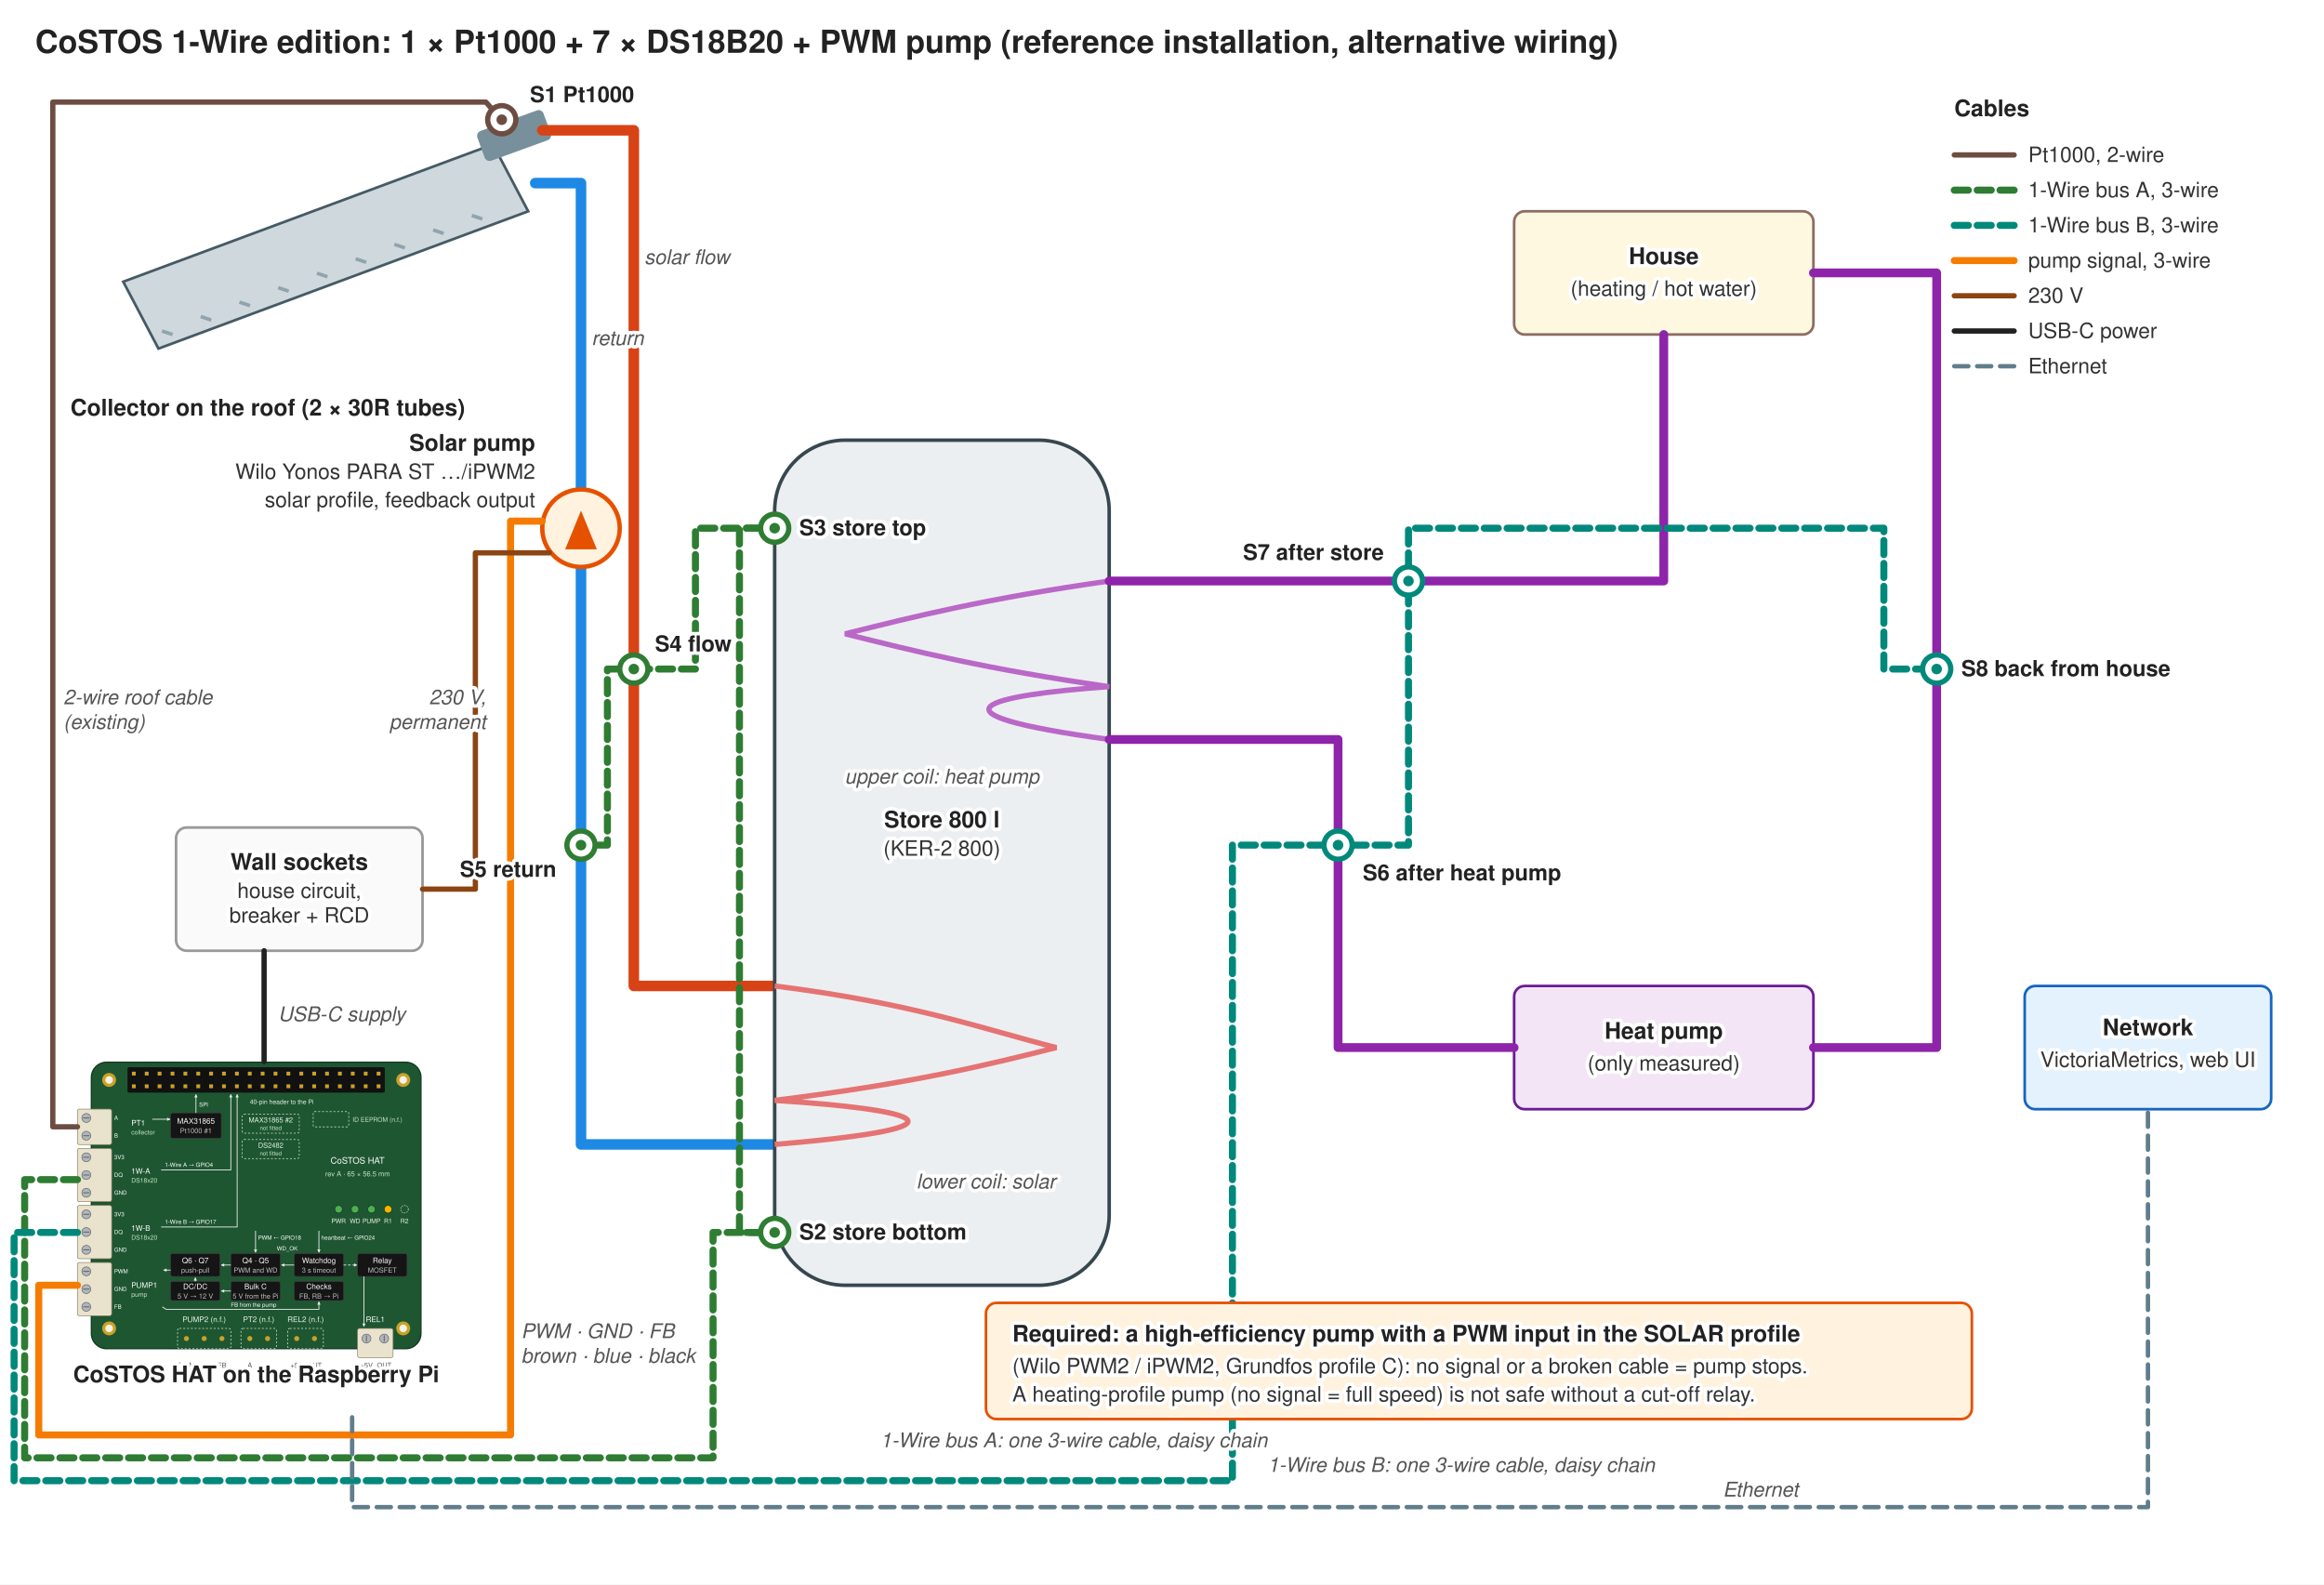
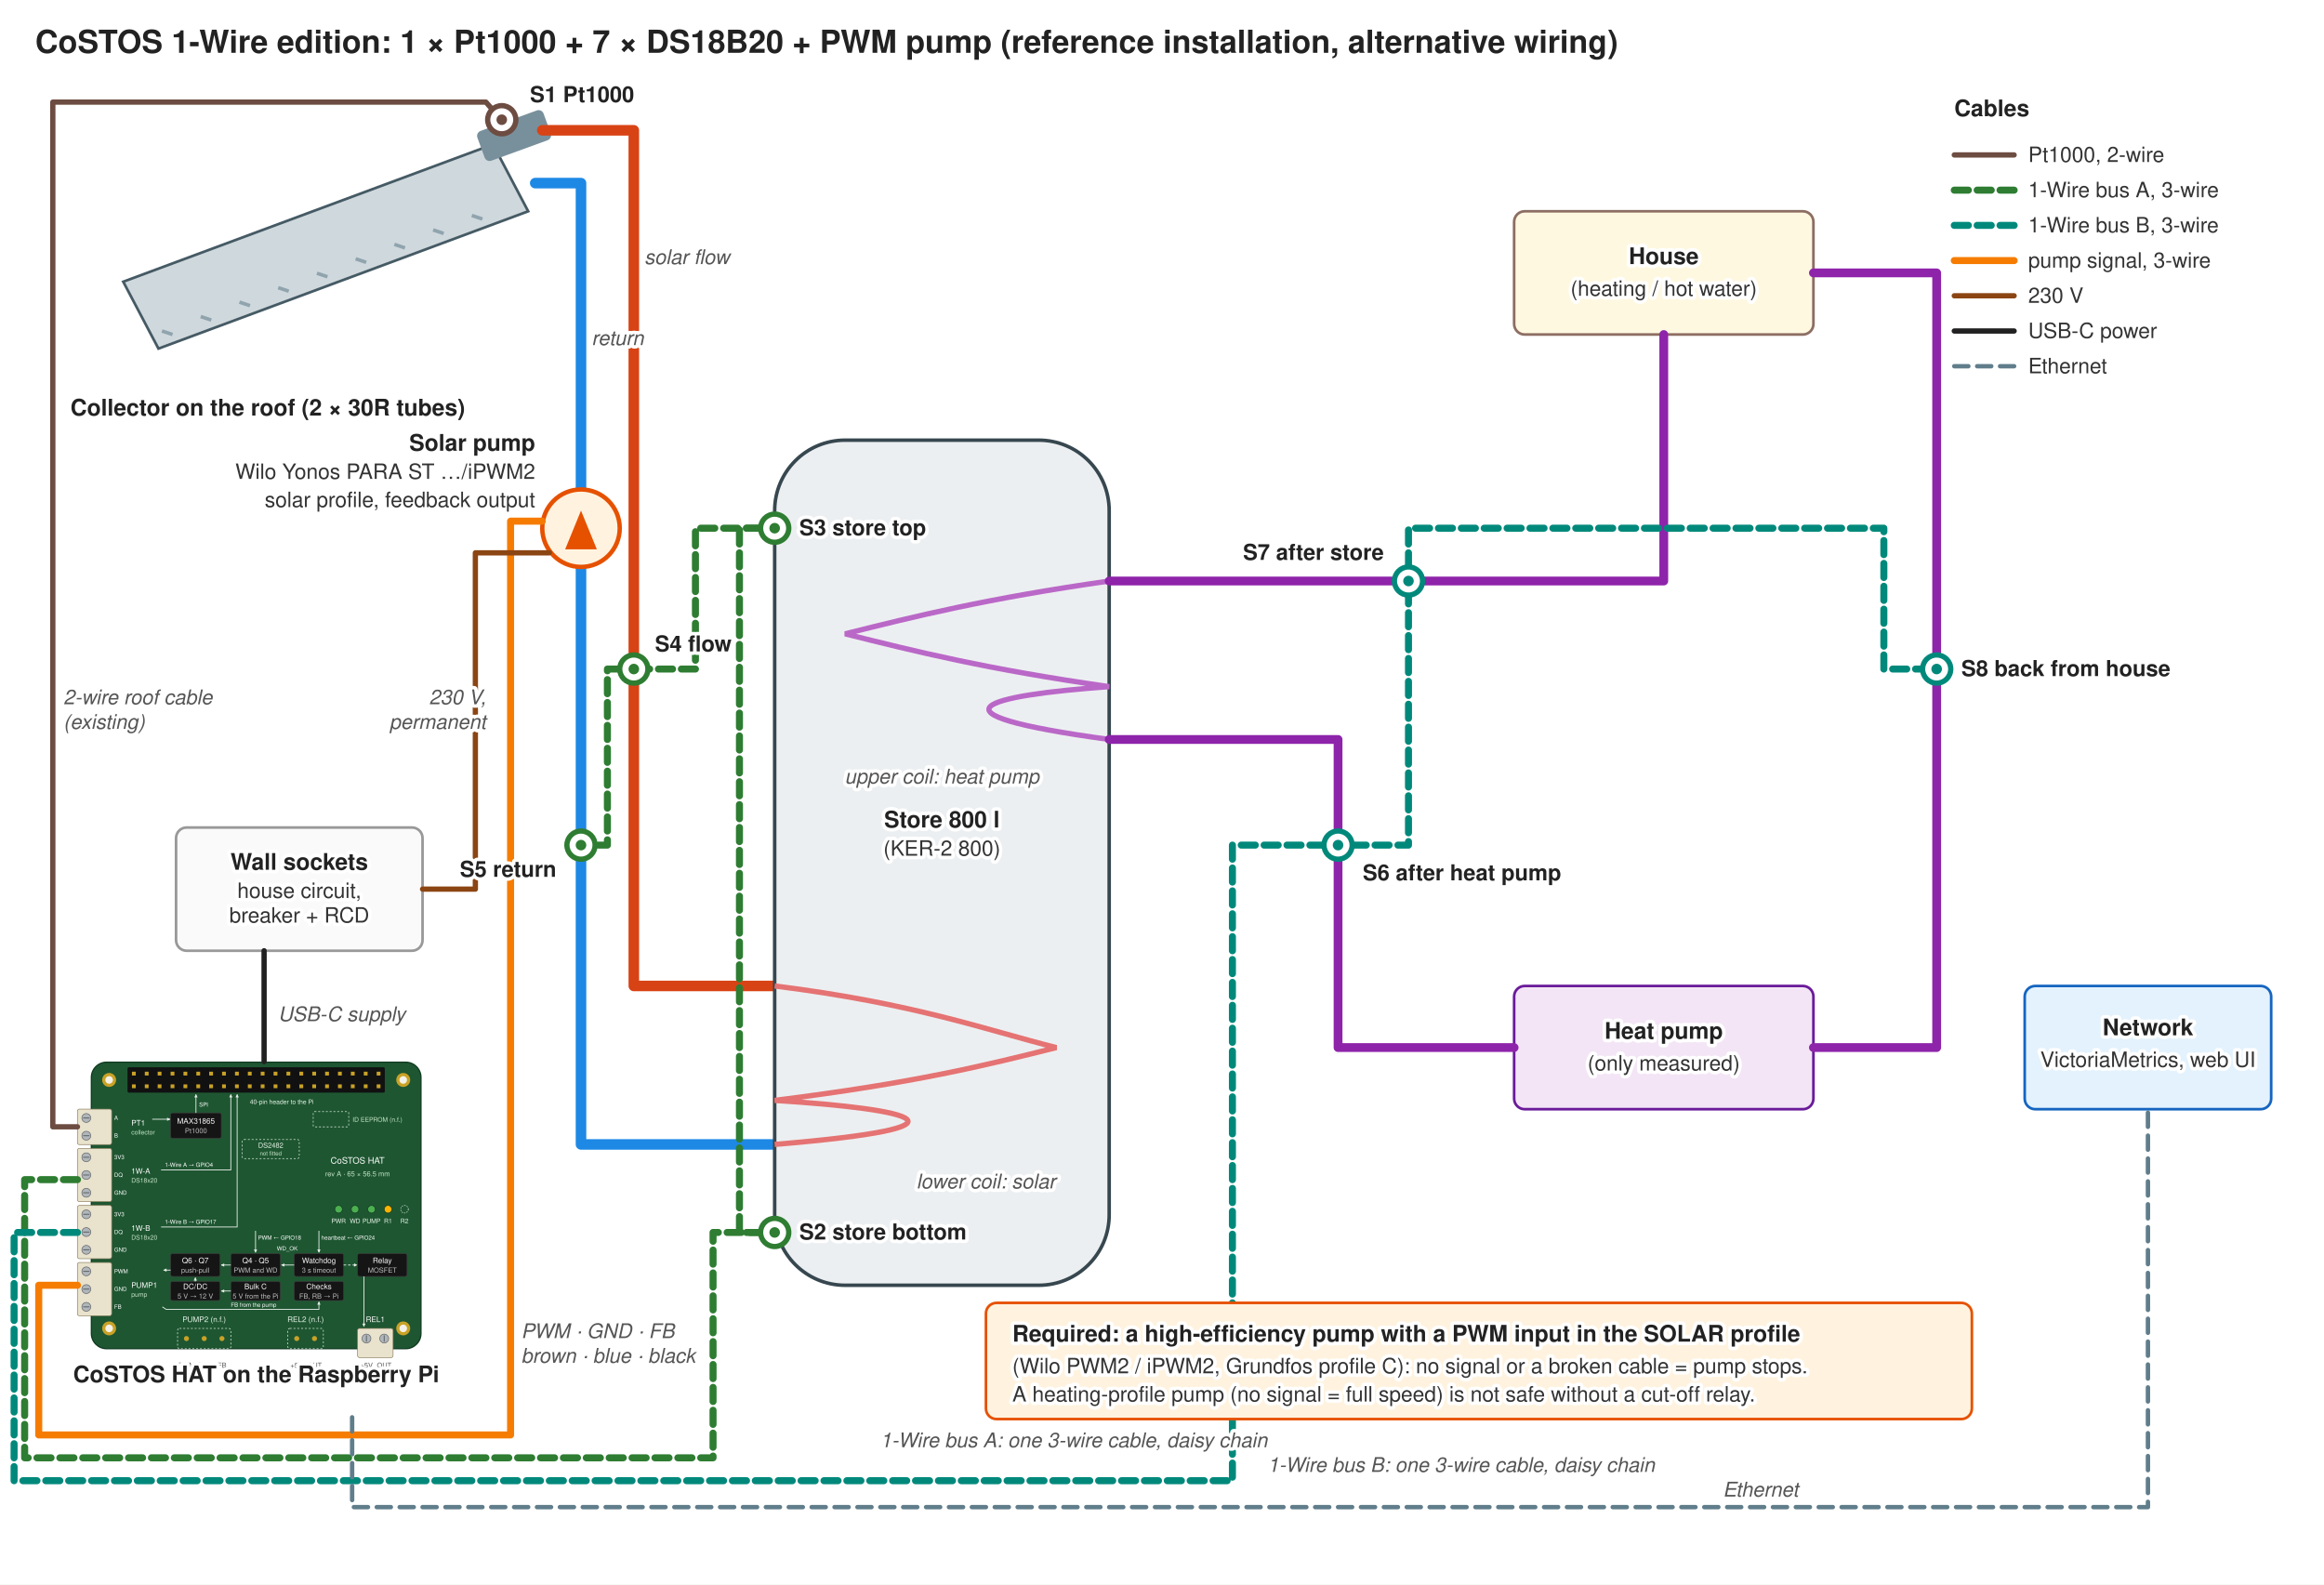
<svg xmlns="http://www.w3.org/2000/svg" width="2640" height="1800" viewBox="0 0 1320 900" font-family="Helvetica, Arial, sans-serif">
  <style>text{paint-order:stroke;stroke:#fff;stroke-width:4px;stroke-linejoin:round}.n{font-size:12px;fill:#333}.s{font-size:12.5px;font-weight:bold;fill:#222}.h{font-size:18px;font-weight:bold;fill:#222}.b{font-size:13px;font-weight:bold;fill:#222}.w{font-size:12px;fill:#fff;stroke:none}.wb{font-size:13px;font-weight:bold;fill:#fff;stroke:none}.o{font-size:11.5px;font-style:italic;fill:#555}.th,.ts{stroke:none}</style>
  <rect width="1320" height="900" fill="white" />
  <text x="20" y="30" class="h" text-anchor="start">CoSTOS 1-Wire edition: 1 × Pt1000 + 7 × DS18B20 + PWM pump (reference installation, alternative wiring)</text>
  <polygon points="70,160 280,82 300,120 90,198" fill="#cfd8dc" stroke="#455a64" stroke-width="1.5" />
  <line x1="92" y1="188.0" x2="98" y2="190.0" stroke="#90a4ae" stroke-width="2" />
  <line x1="114" y1="179.8" x2="120" y2="181.8" stroke="#90a4ae" stroke-width="2" />
  <line x1="136" y1="171.6" x2="142" y2="173.6" stroke="#90a4ae" stroke-width="2" />
  <line x1="158" y1="163.4" x2="164" y2="165.4" stroke="#90a4ae" stroke-width="2" />
  <line x1="180" y1="155.2" x2="186" y2="157.2" stroke="#90a4ae" stroke-width="2" />
  <line x1="202" y1="147.0" x2="208" y2="149.0" stroke="#90a4ae" stroke-width="2" />
  <line x1="224" y1="138.8" x2="230" y2="140.8" stroke="#90a4ae" stroke-width="2" />
  <line x1="246" y1="130.6" x2="252" y2="132.6" stroke="#90a4ae" stroke-width="2" />
  <line x1="268" y1="122.4" x2="274" y2="124.4" stroke="#90a4ae" stroke-width="2" />
  <rect x="272" y="68" width="40" height="18" rx="3" fill="#78909c" transform="rotate(-20 292 77)" />
  <text x="40" y="236" class="b" text-anchor="start">Collector on the roof (2 × 30R tubes)</text>
  <polyline points="308,74 360,74 360,560 440,560" fill="none" stroke="#d84315" stroke-width="6" stroke-linecap="round" stroke-linejoin="round" />
  <polyline points="440,650 330,650 330,104 304,104" fill="none" stroke="#1e88e5" stroke-width="6" stroke-linecap="round" stroke-linejoin="round" />
  <text x="366" y="150" class="o" text-anchor="start">solar flow</text>
  <text x="336" y="196" class="o" text-anchor="start">return</text>
  <circle cx="330" cy="300" r="22" fill="#fff3e0" stroke="#e65100" stroke-width="2.5" />
  <polygon points="321,312 339,312 330,290" fill="#e65100" />
  <text x="304" y="256" class="b" text-anchor="end">Solar pump</text>
  <text x="304" y="272" class="n" text-anchor="end">Wilo Yonos PARA ST …/iPWM2</text>
  <text x="304" y="288" class="n" text-anchor="end">solar profile, feedback output</text>
  <rect x="440" y="250" width="190" height="480" rx="40" fill="#eceff1" stroke="#37474f" stroke-width="2" />
  <path d="M440,560 C520,570 560,585 600,595 C560,605 520,615 440,625 C520,630 560,640 440,650" fill="none" stroke="#e57373" stroke-width="3" />
  <path d="M630,330 C560,340 520,350 480,360 C520,370 560,380 630,390 C560,395 520,405 630,420" fill="none" stroke="#ba68c8" stroke-width="3" />
  <text x="535" y="470" class="b" text-anchor="middle">Store 800 l</text>
  <text x="535" y="486" class="n" text-anchor="middle">(KER-2 800)</text>
  <text x="535" y="445" class="o" text-anchor="middle">upper coil: heat pump</text>
  <text x="560" y="675" class="o" text-anchor="middle">lower coil: solar</text>
  <rect x="860" y="120" width="170" height="70" rx="6" fill="#fff8e1" stroke="#8d6e63" stroke-width="1.5" />
  <text x="945" y="150" class="b" text-anchor="middle">House</text>
  <text x="945" y="168" class="n" text-anchor="middle">(heating / hot water)</text>
  <rect x="860" y="560" width="170" height="70" rx="6" fill="#f3e5f5" stroke="#6a1b9a" stroke-width="1.5" />
  <text x="945" y="590" class="b" text-anchor="middle">Heat pump</text>
  <text x="945" y="608" class="n" text-anchor="middle">(only measured)</text>
  <polyline points="860,595 760,595 760,420 630,420" fill="none" stroke="#8e24aa" stroke-width="5" stroke-linecap="round" stroke-linejoin="round" />
  <polyline points="630,330 945,330 945,190" fill="none" stroke="#8e24aa" stroke-width="5" stroke-linecap="round" stroke-linejoin="round" />
  <polyline points="1030,155 1100,155 1100,595 1030,595" fill="none" stroke="#8e24aa" stroke-width="5" stroke-linecap="round" stroke-linejoin="round" />
  <rect x="100" y="470" width="140" height="70" rx="6" fill="#fafafa" stroke="#999" stroke-width="1.5" />
  <text x="170" y="494" class="b" text-anchor="middle">Wall sockets</text>
  <text x="170" y="510" class="n" text-anchor="middle">house circuit,</text>
  <text x="170" y="524" class="n" text-anchor="middle">breaker + RCD</text>
  <g transform="translate(23.1,592.5) scale(0.36)">
    <rect x="80" y="30" width="520" height="452" rx="24" fill="#1E5631" stroke="#0F3A20" stroke-width="2" />
    <circle cx="108" cy="58" r="11" fill="#C9A227" />
    <circle cx="108" cy="58" r="6" fill="#F4F1E8" />
    <circle cx="572" cy="58" r="11" fill="#C9A227" />
    <circle cx="572" cy="58" r="6" fill="#F4F1E8" />
    <circle cx="108" cy="450" r="11" fill="#C9A227" />
    <circle cx="108" cy="450" r="6" fill="#F4F1E8" />
    <circle cx="572" cy="450" r="11" fill="#C9A227" />
    <circle cx="572" cy="450" r="6" fill="#F4F1E8" />
    <rect x="137" y="38" width="406" height="40" rx="2" fill="#111111" />
    <rect x="144.0" y="45" width="6" height="6" fill="#C9A227" />
    <rect x="144.0" y="65" width="6" height="6" fill="#C9A227" />
    <rect x="164.3" y="45" width="6" height="6" fill="#C9A227" />
    <rect x="164.3" y="65" width="6" height="6" fill="#C9A227" />
    <rect x="184.6" y="45" width="6" height="6" fill="#C9A227" />
    <rect x="184.6" y="65" width="6" height="6" fill="#C9A227" />
    <rect x="205.0" y="45" width="6" height="6" fill="#C9A227" />
    <rect x="205.0" y="65" width="6" height="6" fill="#C9A227" />
    <rect x="225.3" y="45" width="6" height="6" fill="#C9A227" />
    <rect x="225.3" y="65" width="6" height="6" fill="#C9A227" />
    <rect x="245.6" y="45" width="6" height="6" fill="#C9A227" />
    <rect x="245.6" y="65" width="6" height="6" fill="#C9A227" />
    <rect x="265.9" y="45" width="6" height="6" fill="#C9A227" />
    <rect x="265.9" y="65" width="6" height="6" fill="#C9A227" />
    <rect x="286.2" y="45" width="6" height="6" fill="#C9A227" />
    <rect x="286.2" y="65" width="6" height="6" fill="#C9A227" />
    <rect x="306.6" y="45" width="6" height="6" fill="#C9A227" />
    <rect x="306.6" y="65" width="6" height="6" fill="#C9A227" />
    <rect x="326.9" y="45" width="6" height="6" fill="#C9A227" />
    <rect x="326.9" y="65" width="6" height="6" fill="#C9A227" />
    <rect x="347.2" y="45" width="6" height="6" fill="#C9A227" />
    <rect x="347.2" y="65" width="6" height="6" fill="#C9A227" />
    <rect x="367.5" y="45" width="6" height="6" fill="#C9A227" />
    <rect x="367.5" y="65" width="6" height="6" fill="#C9A227" />
    <rect x="387.8" y="45" width="6" height="6" fill="#C9A227" />
    <rect x="387.8" y="65" width="6" height="6" fill="#C9A227" />
    <rect x="408.2" y="45" width="6" height="6" fill="#C9A227" />
    <rect x="408.2" y="65" width="6" height="6" fill="#C9A227" />
    <rect x="428.5" y="45" width="6" height="6" fill="#C9A227" />
    <rect x="428.5" y="65" width="6" height="6" fill="#C9A227" />
    <rect x="448.8" y="45" width="6" height="6" fill="#C9A227" />
    <rect x="448.8" y="65" width="6" height="6" fill="#C9A227" />
    <rect x="469.1" y="45" width="6" height="6" fill="#C9A227" />
    <rect x="469.1" y="65" width="6" height="6" fill="#C9A227" />
    <rect x="489.4" y="45" width="6" height="6" fill="#C9A227" />
    <rect x="489.4" y="65" width="6" height="6" fill="#C9A227" />
    <rect x="509.8" y="45" width="6" height="6" fill="#C9A227" />
    <rect x="509.8" y="65" width="6" height="6" fill="#C9A227" />
    <rect x="530.1" y="45" width="6" height="6" fill="#C9A227" />
    <rect x="530.1" y="65" width="6" height="6" fill="#C9A227" />
    <text class="ts" x="330" y="96" text-anchor="start" style="font-size:10px;font-weight:400;fill:#E8F5E9">40-pin header to the Pi</text>
    <rect x="430" y="108" width="56" height="24" rx="2" fill="none" stroke="#E8F5E9" stroke-width="1" stroke-dasharray="3 3" />
    <text class="ts" x="492" y="124" text-anchor="start" style="font-size:10px;font-weight:400;fill:#C8E6C9">ID EEPROM (n.f.)</text>
    <text class="ts" x="116" y="121" text-anchor="start" style="font-size:9px;font-weight:400;fill:#ffffff">A</text>
    <text class="ts" x="116" y="149" text-anchor="start" style="font-size:9px;font-weight:400;fill:#ffffff">B</text>
    <rect x="58" y="104" width="54" height="56" rx="3" fill="#E9E2CC" stroke="#8A7F5F" stroke-width="1" />
    <circle cx="72" cy="118" r="7" fill="#B0B6BA" stroke="#5F6468" />
    <line x1="67" y1="118" x2="77" y2="118" stroke="#5F6468" stroke-width="1.5" />
    <circle cx="72" cy="146" r="7" fill="#B0B6BA" stroke="#5F6468" />
    <line x1="67" y1="146" x2="77" y2="146" stroke="#5F6468" stroke-width="1.5" />
    <text class="th" x="143" y="130.0" text-anchor="start" style="font-size:12px;font-weight:500;fill:#ffffff">PT1</text>
    <text class="ts" x="143" y="144.0" text-anchor="start" style="font-size:10px;font-weight:400;fill:#C8E6C9">collector</text>
    <text class="ts" x="116" y="183" text-anchor="start" style="font-size:9px;font-weight:400;fill:#ffffff">3V3</text>
    <text class="ts" x="116" y="211" text-anchor="start" style="font-size:9px;font-weight:400;fill:#ffffff">DQ</text>
    <text class="ts" x="116" y="239" text-anchor="start" style="font-size:9px;font-weight:400;fill:#ffffff">GND</text>
    <rect x="58" y="166" width="54" height="84" rx="3" fill="#E9E2CC" stroke="#8A7F5F" stroke-width="1" />
    <circle cx="72" cy="180" r="7" fill="#B0B6BA" stroke="#5F6468" />
    <line x1="67" y1="180" x2="77" y2="180" stroke="#5F6468" stroke-width="1.5" />
    <circle cx="72" cy="208" r="7" fill="#B0B6BA" stroke="#5F6468" />
    <line x1="67" y1="208" x2="77" y2="208" stroke="#5F6468" stroke-width="1.5" />
    <circle cx="72" cy="236" r="7" fill="#B0B6BA" stroke="#5F6468" />
    <line x1="67" y1="236" x2="77" y2="236" stroke="#5F6468" stroke-width="1.5" />
    <text class="th" x="143" y="206.0" text-anchor="start" style="font-size:12px;font-weight:500;fill:#ffffff">1W-A</text>
    <text class="ts" x="143" y="220.0" text-anchor="start" style="font-size:10px;font-weight:400;fill:#C8E6C9">DS18x20</text>
    <text class="ts" x="116" y="273" text-anchor="start" style="font-size:9px;font-weight:400;fill:#ffffff">3V3</text>
    <text class="ts" x="116" y="301" text-anchor="start" style="font-size:9px;font-weight:400;fill:#ffffff">DQ</text>
    <text class="ts" x="116" y="329" text-anchor="start" style="font-size:9px;font-weight:400;fill:#ffffff">GND</text>
    <rect x="58" y="256" width="54" height="84" rx="3" fill="#E9E2CC" stroke="#8A7F5F" stroke-width="1" />
    <circle cx="72" cy="270" r="7" fill="#B0B6BA" stroke="#5F6468" />
    <line x1="67" y1="270" x2="77" y2="270" stroke="#5F6468" stroke-width="1.5" />
    <circle cx="72" cy="298" r="7" fill="#B0B6BA" stroke="#5F6468" />
    <line x1="67" y1="298" x2="77" y2="298" stroke="#5F6468" stroke-width="1.5" />
    <circle cx="72" cy="326" r="7" fill="#B0B6BA" stroke="#5F6468" />
    <line x1="67" y1="326" x2="77" y2="326" stroke="#5F6468" stroke-width="1.5" />
    <text class="th" x="143" y="296.0" text-anchor="start" style="font-size:12px;font-weight:500;fill:#ffffff">1W-B</text>
    <text class="ts" x="143" y="310.0" text-anchor="start" style="font-size:10px;font-weight:400;fill:#C8E6C9">DS18x20</text>
    <text class="ts" x="116" y="363" text-anchor="start" style="font-size:9px;font-weight:400;fill:#ffffff">PWM</text>
    <text class="ts" x="116" y="391" text-anchor="start" style="font-size:9px;font-weight:400;fill:#ffffff">GND</text>
    <text class="ts" x="116" y="419" text-anchor="start" style="font-size:9px;font-weight:400;fill:#ffffff">FB</text>
    <rect x="58" y="346" width="54" height="84" rx="3" fill="#E9E2CC" stroke="#8A7F5F" stroke-width="1" />
    <circle cx="72" cy="360" r="7" fill="#B0B6BA" stroke="#5F6468" />
    <line x1="67" y1="360" x2="77" y2="360" stroke="#5F6468" stroke-width="1.5" />
    <circle cx="72" cy="388" r="7" fill="#B0B6BA" stroke="#5F6468" />
    <line x1="67" y1="388" x2="77" y2="388" stroke="#5F6468" stroke-width="1.5" />
    <circle cx="72" cy="416" r="7" fill="#B0B6BA" stroke="#5F6468" />
    <line x1="67" y1="416" x2="77" y2="416" stroke="#5F6468" stroke-width="1.5" />
    <text class="th" x="143" y="386.0" text-anchor="start" style="font-size:12px;font-weight:500;fill:#ffffff">PUMP1</text>
    <text class="ts" x="143" y="400.0" text-anchor="start" style="font-size:10px;font-weight:400;fill:#C8E6C9">pump</text>
    <rect x="216" y="450" width="84" height="32" rx="3" fill="none" stroke="#E8F5E9" stroke-width="1" stroke-dasharray="3 3" />
    <circle cx="230" cy="466" r="4" fill="#C9A227" />
    <text class="ts" x="230" y="512" text-anchor="middle" style="font-size:11px;font-weight:400;fill:#555555">PWM</text>
    <circle cx="258" cy="466" r="4" fill="#C9A227" />
    <text class="ts" x="258" y="512" text-anchor="middle" style="font-size:11px;font-weight:400;fill:#555555">GND</text>
    <circle cx="286" cy="466" r="4" fill="#C9A227" />
    <text class="ts" x="286" y="512" text-anchor="middle" style="font-size:11px;font-weight:400;fill:#555555">FB</text>
    <text class="th" x="258.0" y="440" text-anchor="middle" style="font-size:12px;font-weight:500;fill:#E8F5E9">PUMP2 (n.f.)</text>
-     <rect x="316" y="450" width="56" height="32" rx="3" fill="none" stroke="#E8F5E9" stroke-width="1" stroke-dasharray="3 3" />
-     <circle cx="330" cy="466" r="4" fill="#C9A227" />
-     <text class="ts" x="330" y="512" text-anchor="middle" style="font-size:11px;font-weight:400;fill:#555555">A</text>
-     <circle cx="358" cy="466" r="4" fill="#C9A227" />
-     <text class="ts" x="358" y="512" text-anchor="middle" style="font-size:11px;font-weight:400;fill:#555555">B</text>
-     <text class="th" x="344.0" y="440" text-anchor="middle" style="font-size:12px;font-weight:500;fill:#E8F5E9">PT2 (n.f.)</text>
    <rect x="390" y="450" width="56" height="32" rx="3" fill="none" stroke="#E8F5E9" stroke-width="1" stroke-dasharray="3 3" />
    <circle cx="404" cy="466" r="4" fill="#C9A227" />
    <text class="ts" x="404" y="512" text-anchor="middle" style="font-size:11px;font-weight:400;fill:#555555">+5V</text>
    <circle cx="432" cy="466" r="4" fill="#C9A227" />
    <text class="ts" x="432" y="512" text-anchor="middle" style="font-size:11px;font-weight:400;fill:#555555">OUT</text>
    <text class="th" x="418.0" y="440" text-anchor="middle" style="font-size:12px;font-weight:500;fill:#E8F5E9">REL2 (n.f.)</text>
    <rect x="500" y="450" width="56" height="46" rx="3" fill="#E9E2CC" stroke="#8A7F5F" stroke-width="1" />
    <circle cx="514" cy="466" r="7" fill="#B0B6BA" stroke="#5F6468" />
    <line x1="514" y1="461" x2="514" y2="471" stroke="#5F6468" stroke-width="1.5" />
    <text class="ts" x="514" y="512" text-anchor="middle" style="font-size:11px;font-weight:400;fill:#555555">+5V</text>
    <circle cx="542" cy="466" r="7" fill="#B0B6BA" stroke="#5F6468" />
    <line x1="542" y1="461" x2="542" y2="471" stroke="#5F6468" stroke-width="1.5" />
    <text class="ts" x="542" y="512" text-anchor="middle" style="font-size:11px;font-weight:400;fill:#555555">OUT</text>
    <text class="th" x="528.0" y="440" text-anchor="middle" style="font-size:12px;font-weight:500;fill:#ffffff">REL1</text>
    <defs>
      <marker id="fa" viewBox="0 0 10 10" refX="8" refY="5" markerWidth="5" markerHeight="5" orient="auto-start-reverse">
        <path d="M1 1L9 5L1 9Z" fill="#ffffff" />
      </marker>
    </defs>
    <rect x="205" y="110" width="80" height="40" rx="3" fill="#151515" stroke="#3a3a3a" stroke-width="1" />
    <text class="th" x="245.0" y="127.0" text-anchor="middle" style="font-size:12px;font-weight:500;fill:#ffffff">MAX31865</text>
-     <text class="ts" x="245.0" y="142.0" text-anchor="middle" style="font-size:11px;font-weight:400;fill:#bdbdbd">Pt1000 #1</text>
+     <text class="ts" x="245.0" y="142.0" text-anchor="middle" style="font-size:11px;font-weight:400;fill:#bdbdbd">Pt1000</text>
    <polyline points="176,120 204,120" fill="none" stroke="#ffffff" stroke-width="1.3" opacity="0.9" marker-end="url(#fa)" />
    <polyline points="245,110 245,81" fill="none" stroke="#ffffff" stroke-width="1.3" opacity="0.9" marker-end="url(#fa)" />
    <text class="ts" x="250" y="100" text-anchor="start" style="font-size:9px;font-weight:400;fill:#FFFFFF">SPI</text>
-     <rect x="318" y="112" width="90" height="30" rx="3" fill="none" stroke="#E8F5E9" stroke-width="1" stroke-dasharray="3 3" />
-     <text class="th" x="363.0" y="125.0" text-anchor="middle" style="font-size:11px;font-weight:500;fill:#E8F5E9">MAX31865 #2</text>
-     <text class="ts" x="363.0" y="137.0" text-anchor="middle" style="font-size:9px;font-weight:400;fill:#C8E6C9">not fitted</text>
    <rect x="318" y="152" width="90" height="30" rx="3" fill="none" stroke="#E8F5E9" stroke-width="1" stroke-dasharray="3 3" />
    <text class="th" x="363.0" y="165.0" text-anchor="middle" style="font-size:11px;font-weight:500;fill:#E8F5E9">DS2482</text>
    <text class="ts" x="363.0" y="177.0" text-anchor="middle" style="font-size:9px;font-weight:400;fill:#C8E6C9">not fitted</text>
    <polyline points="190,200 300,200 300,81" fill="none" stroke="#ffffff" stroke-width="1.3" opacity="0.9" marker-end="url(#fa)" />
    <text class="ts" x="196" y="195" text-anchor="start" style="font-size:9px;font-weight:400;fill:#FFFFFF">1-Wire A → GPIO4</text>
    <polyline points="190,290 310,290 310,81" fill="none" stroke="#ffffff" stroke-width="1.3" opacity="0.9" marker-end="url(#fa)" />
    <text class="ts" x="196" y="285" text-anchor="start" style="font-size:9px;font-weight:400;fill:#FFFFFF">1-Wire B → GPIO17</text>
    <rect x="205" y="332" width="78" height="36" rx="3" fill="#151515" stroke="#3a3a3a" stroke-width="1" />
    <text class="th" x="244.0" y="347.0" text-anchor="middle" style="font-size:12px;font-weight:500;fill:#ffffff">Q6 · Q7</text>
    <text class="ts" x="244.0" y="362.0" text-anchor="middle" style="font-size:11px;font-weight:400;fill:#bdbdbd">push-pull</text>
    <rect x="300" y="332" width="78" height="36" rx="3" fill="#151515" stroke="#3a3a3a" stroke-width="1" />
    <text class="th" x="339.0" y="347.0" text-anchor="middle" style="font-size:12px;font-weight:500;fill:#ffffff">Q4 · Q5</text>
    <text class="ts" x="339.0" y="362.0" text-anchor="middle" style="font-size:11px;font-weight:400;fill:#bdbdbd">PWM and WD</text>
    <rect x="400" y="332" width="78" height="36" rx="3" fill="#151515" stroke="#3a3a3a" stroke-width="1" />
    <text class="th" x="439.0" y="347.0" text-anchor="middle" style="font-size:12px;font-weight:500;fill:#ffffff">Watchdog</text>
    <text class="ts" x="439.0" y="362.0" text-anchor="middle" style="font-size:11px;font-weight:400;fill:#bdbdbd">3 s timeout</text>
    <polyline points="339,296 339,330" fill="none" stroke="#ffffff" stroke-width="1.3" opacity="0.9" marker-end="url(#fa)" />
    <text class="ts" x="343" y="310" text-anchor="start" style="font-size:9px;font-weight:400;fill:#FFFFFF">PWM ← GPIO18</text>
    <polyline points="439,296 439,330" fill="none" stroke="#ffffff" stroke-width="1.3" opacity="0.9" marker-end="url(#fa)" />
    <text class="ts" x="443" y="310" text-anchor="start" style="font-size:9px;font-weight:400;fill:#FFFFFF">heartbeat ← GPIO24</text>
    <polyline points="400,350 380,350" fill="none" stroke="#ffffff" stroke-width="1.3" opacity="0.9" marker-end="url(#fa)" />
    <text class="ts" x="389" y="327" text-anchor="middle" style="font-size:9px;font-weight:400;fill:#FFFFFF">WD_OK</text>
    <polyline points="300,350 285,350" fill="none" stroke="#ffffff" stroke-width="1.3" opacity="0.9" marker-end="url(#fa)" />
    <polyline points="205,358 194,358" fill="none" stroke="#ffffff" stroke-width="1.3" opacity="0.9" marker-end="url(#fa)" />
    <rect x="300" y="376" width="78" height="30" rx="3" fill="#151515" stroke="#3a3a3a" stroke-width="1" />
    <text class="th" x="339.0" y="388.0" text-anchor="middle" style="font-size:12px;font-weight:500;fill:#ffffff">Bulk C</text>
    <text class="ts" x="339.0" y="403.0" text-anchor="middle" style="font-size:11px;font-weight:400;fill:#bdbdbd">5 V from the Pi</text>
    <rect x="400" y="376" width="78" height="30" rx="3" fill="#151515" stroke="#3a3a3a" stroke-width="1" />
    <text class="th" x="439.0" y="388.0" text-anchor="middle" style="font-size:12px;font-weight:500;fill:#ffffff">Checks</text>
    <text class="ts" x="439.0" y="403.0" text-anchor="middle" style="font-size:11px;font-weight:400;fill:#bdbdbd">FB, RB → Pi</text>
    <rect x="205" y="376" width="78" height="30" rx="3" fill="#151515" stroke="#3a3a3a" stroke-width="1" />
    <text class="th" x="244.0" y="388.0" text-anchor="middle" style="font-size:12px;font-weight:500;fill:#ffffff">DC/DC</text>
    <text class="ts" x="244.0" y="403.0" text-anchor="middle" style="font-size:11px;font-weight:400;fill:#bdbdbd">5 V → 12 V</text>
    <rect x="500" y="332" width="78" height="36" rx="3" fill="#151515" stroke="#3a3a3a" stroke-width="1" />
    <text class="th" x="539.0" y="347.0" text-anchor="middle" style="font-size:12px;font-weight:500;fill:#ffffff">Relay</text>
    <text class="ts" x="539.0" y="362.0" text-anchor="middle" style="font-size:11px;font-weight:400;fill:#bdbdbd">MOSFET</text>
    <polyline points="300,391 285,391" fill="none" stroke="#ffffff" stroke-width="1.3" opacity="0.9" marker-end="url(#fa)" />
    <polyline points="244,376 244,370" fill="none" stroke="#ffffff" stroke-width="1.3" opacity="0.9" marker-end="url(#fa)" />
    <polyline points="478,350 499,350" fill="none" stroke="#ffffff" stroke-width="1.3" opacity="0.9" stroke-dasharray="4 3" marker-end="url(#fa)" />
    <polyline points="510,368 510,447" fill="none" stroke="#ffffff" stroke-width="1.3" opacity="0.9" marker-end="url(#fa)" />
    <polyline points="192,416 198,420 439,420 439,408" fill="none" stroke="#ffffff" stroke-width="1.3" opacity="0.9" marker-end="url(#fa)" />
    <text class="ts" x="300" y="416" text-anchor="start" style="font-size:9px;font-weight:400;fill:#FFFFFF">FB from the pump</text>
    <circle cx="470" cy="262" r="6" fill="#4CAF50" stroke="#0F3A20" />
    <text class="ts" x="470" y="284" text-anchor="middle" style="font-size:10px;font-weight:400;fill:#E8F5E9">PWR</text>
    <circle cx="496" cy="262" r="6" fill="#4CAF50" stroke="#0F3A20" />
    <text class="ts" x="496" y="284" text-anchor="middle" style="font-size:10px;font-weight:400;fill:#E8F5E9">WD</text>
    <circle cx="522" cy="262" r="6" fill="#4CAF50" stroke="#0F3A20" />
    <text class="ts" x="522" y="284" text-anchor="middle" style="font-size:10px;font-weight:400;fill:#E8F5E9">PUMP</text>
    <circle cx="548" cy="262" r="6" fill="#FFB300" stroke="#0F3A20" />
    <text class="ts" x="548" y="284" text-anchor="middle" style="font-size:10px;font-weight:400;fill:#E8F5E9">R1</text>
    <circle cx="574" cy="262" r="6" fill="none" stroke="#E8F5E9" stroke-dasharray="2 2" />
    <text class="ts" x="574" y="284" text-anchor="middle" style="font-size:10px;font-weight:400;fill:#E8F5E9">R2</text>
    <text class="th" x="500" y="190" text-anchor="middle" style="font-size:14px;font-weight:500;fill:#ffffff">CoSTOS HAT</text>
    <text class="ts" x="500" y="210" text-anchor="middle" style="font-size:11px;font-weight:400;fill:#C8E6C9">rev A · 65 × 56.5 mm</text>
  </g>
  <text x="145.52" y="785.08" class="b" text-anchor="middle">CoSTOS HAT on the Raspberry Pi</text>
  <polyline points="44,640 30,640 30,58 276,58 283,66" fill="none" stroke="#6d4c41" stroke-width="3" stroke-linecap="round" stroke-linejoin="round" />
  <text x="36" y="400" class="o" text-anchor="start">2-wire roof cable</text>
  <text x="36" y="414" class="o" text-anchor="start">(existing)</text>
  <polyline points="44,730 22,730 22,815 290,815 290,296 308,296" fill="none" stroke="#f57c00" stroke-width="4" stroke-linecap="round" stroke-linejoin="round" />
  <polyline points="312,314 270,314 270,505 240,505" fill="none" stroke="#8B4513" stroke-width="3" stroke-linecap="round" stroke-linejoin="round" />
  <text x="296" y="760" class="o" text-anchor="start">PWM · GND · FB</text>
  <text x="296" y="774" class="o" text-anchor="start">brown · blue · black</text>
  <text x="276" y="400" class="o" text-anchor="end">230 V,</text>
  <text x="276" y="414" class="o" text-anchor="end">permanent</text>
  <polyline points="150,603 150,540" fill="none" stroke="#212121" stroke-width="3" stroke-linecap="round" stroke-linejoin="round" />
  <text x="158" y="580" class="o" text-anchor="start">USB-C supply</text>
  <polyline points="44,670 14,670 14,828 405,828 405,700 432,700" fill="none" stroke="#2e7d32" stroke-width="4" stroke-linecap="round" stroke-linejoin="round" stroke-dasharray="8 5" />
  <polyline points="432,700 420,700 420,300 432,300" fill="none" stroke="#2e7d32" stroke-width="4" stroke-linecap="round" stroke-linejoin="round" stroke-dasharray="8 5" />
  <polyline points="432,300 395,300 395,380 368,380" fill="none" stroke="#2e7d32" stroke-width="4" stroke-linecap="round" stroke-linejoin="round" stroke-dasharray="8 5" />
  <polyline points="352,380 345,380 345,480 338,480" fill="none" stroke="#2e7d32" stroke-width="4" stroke-linecap="round" stroke-linejoin="round" stroke-dasharray="8 5" />
  <polyline points="44,700 8,700 8,841 700,841 700,480 752,480" fill="none" stroke="#00897b" stroke-width="4" stroke-linecap="round" stroke-linejoin="round" stroke-dasharray="8 5" />
  <polyline points="768,480 800,480 800,338" fill="none" stroke="#00897b" stroke-width="4" stroke-linecap="round" stroke-linejoin="round" stroke-dasharray="8 5" />
  <polyline points="800,322 800,300 1070,300 1070,380 1092,380" fill="none" stroke="#00897b" stroke-width="4" stroke-linecap="round" stroke-linejoin="round" stroke-dasharray="8 5" />
  <polyline points="200,805 200,856 1220,856 1220,630" fill="none" stroke="#607d8b" stroke-width="2.5" stroke-linecap="round" stroke-linejoin="round" stroke-dasharray="8 5" />
  <rect x="1150" y="560" width="140" height="70" rx="6" fill="#e3f2fd" stroke="#1565c0" stroke-width="1.5" />
  <text x="1220" y="588" class="b" text-anchor="middle">Network</text>
  <text x="1220" y="606" class="n" text-anchor="middle">VictoriaMetrics, web UI</text>
  <text x="1000" y="850" class="o" text-anchor="middle">Ethernet</text>
  <text x="500" y="822" class="o" text-anchor="start">1-Wire bus A: one 3-wire cable, daisy chain</text>
  <text x="500" y="835" class="o" text-anchor="start" />
  <text x="720" y="836" class="o" text-anchor="start">1-Wire bus B: one 3-wire cable, daisy chain</text>
  <circle cx="285" cy="68" r="8" fill="#fff" stroke="#6d4c41" stroke-width="3" />
  <circle cx="285" cy="68" r="3" fill="#6d4c41" />
  <text x="301" y="58" class="s" text-anchor="start">S1 Pt1000</text>
  <circle cx="440" cy="700" r="8" fill="#fff" stroke="#2e7d32" stroke-width="3" />
  <circle cx="440" cy="700" r="3" fill="#2e7d32" />
  <text x="454" y="704" class="s" text-anchor="start">S2 store bottom</text>
  <circle cx="440" cy="300" r="8" fill="#fff" stroke="#2e7d32" stroke-width="3" />
  <circle cx="440" cy="300" r="3" fill="#2e7d32" />
  <text x="454" y="304" class="s" text-anchor="start">S3 store top</text>
  <circle cx="360" cy="380" r="8" fill="#fff" stroke="#2e7d32" stroke-width="3" />
  <circle cx="360" cy="380" r="3" fill="#2e7d32" />
  <text x="372" y="370" class="s" text-anchor="start">S4 flow</text>
  <circle cx="330" cy="480" r="8" fill="#fff" stroke="#2e7d32" stroke-width="3" />
  <circle cx="330" cy="480" r="3" fill="#2e7d32" />
  <text x="316" y="498" class="s" text-anchor="end">S5 return</text>
  <circle cx="760" cy="480" r="8" fill="#fff" stroke="#00897b" stroke-width="3" />
  <circle cx="760" cy="480" r="3" fill="#00897b" />
  <text x="774" y="500" class="s" text-anchor="start">S6 after heat pump</text>
  <circle cx="800" cy="330" r="8" fill="#fff" stroke="#00897b" stroke-width="3" />
  <circle cx="800" cy="330" r="3" fill="#00897b" />
  <text x="786" y="318" class="s" text-anchor="end">S7 after store</text>
  <circle cx="1100" cy="380" r="8" fill="#fff" stroke="#00897b" stroke-width="3" />
  <circle cx="1100" cy="380" r="3" fill="#00897b" />
  <text x="1114" y="384" class="s" text-anchor="start">S8 back from house</text>
  <text x="1110" y="66" class="b" text-anchor="start">Cables</text>
  <polyline points="1110,88 1144,88" fill="none" stroke="#6d4c41" stroke-width="3" stroke-linecap="round" stroke-linejoin="round" />
  <text x="1152" y="92" class="n" text-anchor="start">Pt1000, 2-wire</text>
  <polyline points="1110,108 1144,108" fill="none" stroke="#2e7d32" stroke-width="4" stroke-linecap="round" stroke-linejoin="round" stroke-dasharray="8 5" />
  <text x="1152" y="112" class="n" text-anchor="start">1-Wire bus A, 3-wire</text>
  <polyline points="1110,128 1144,128" fill="none" stroke="#00897b" stroke-width="4" stroke-linecap="round" stroke-linejoin="round" stroke-dasharray="8 5" />
  <text x="1152" y="132" class="n" text-anchor="start">1-Wire bus B, 3-wire</text>
  <polyline points="1110,148 1144,148" fill="none" stroke="#f57c00" stroke-width="4" stroke-linecap="round" stroke-linejoin="round" />
  <text x="1152" y="152" class="n" text-anchor="start">pump signal, 3-wire</text>
  <polyline points="1110,168 1144,168" fill="none" stroke="#8B4513" stroke-width="3" stroke-linecap="round" stroke-linejoin="round" />
  <text x="1152" y="172" class="n" text-anchor="start">230 V</text>
  <polyline points="1110,188 1144,188" fill="none" stroke="#212121" stroke-width="3" stroke-linecap="round" stroke-linejoin="round" />
  <text x="1152" y="192" class="n" text-anchor="start">USB-C power</text>
  <polyline points="1110,208 1144,208" fill="none" stroke="#607d8b" stroke-width="2.5" stroke-linecap="round" stroke-linejoin="round" stroke-dasharray="8 5" />
  <text x="1152" y="212" class="n" text-anchor="start">Ethernet</text>
  <rect x="560" y="740" width="560" height="66" rx="6" fill="#fff3e0" stroke="#e65100" stroke-width="1.5" />
  <text x="575" y="762" class="b" text-anchor="start">Required: a high-efficiency pump with a PWM input in the SOLAR profile</text>
  <text x="575" y="780" class="n" text-anchor="start">(Wilo PWM2 / iPWM2, Grundfos profile C): no signal or a broken cable = pump stops.</text>
  <text x="575" y="796" class="n" text-anchor="start">A heating-profile pump (no signal = full speed) is not safe without a cut-off relay.</text>
</svg>
